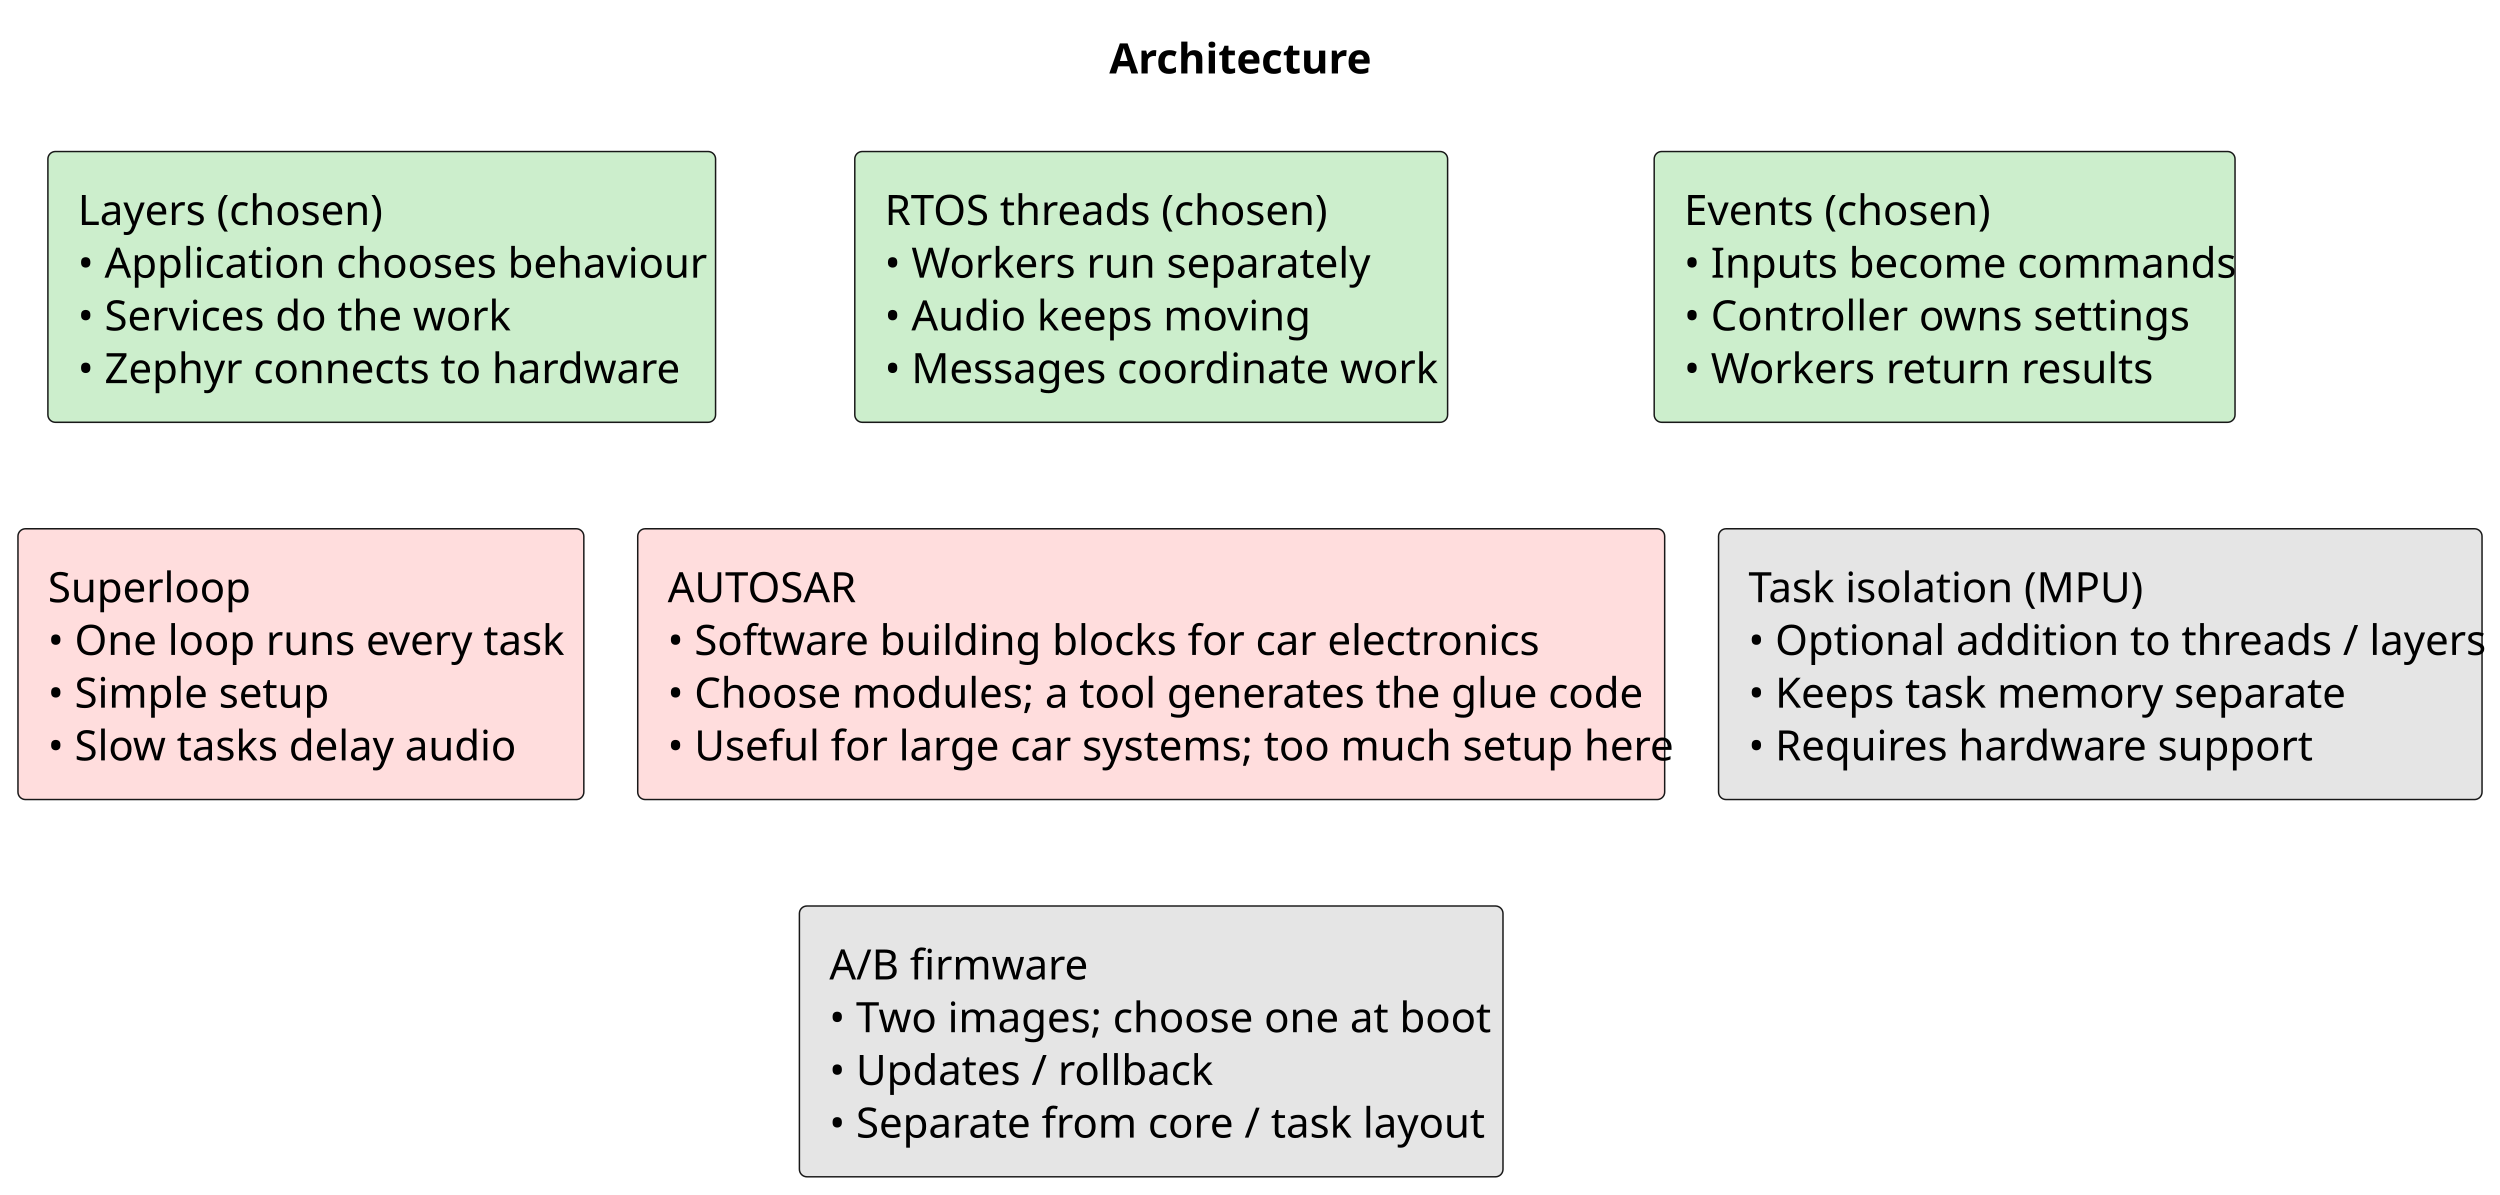
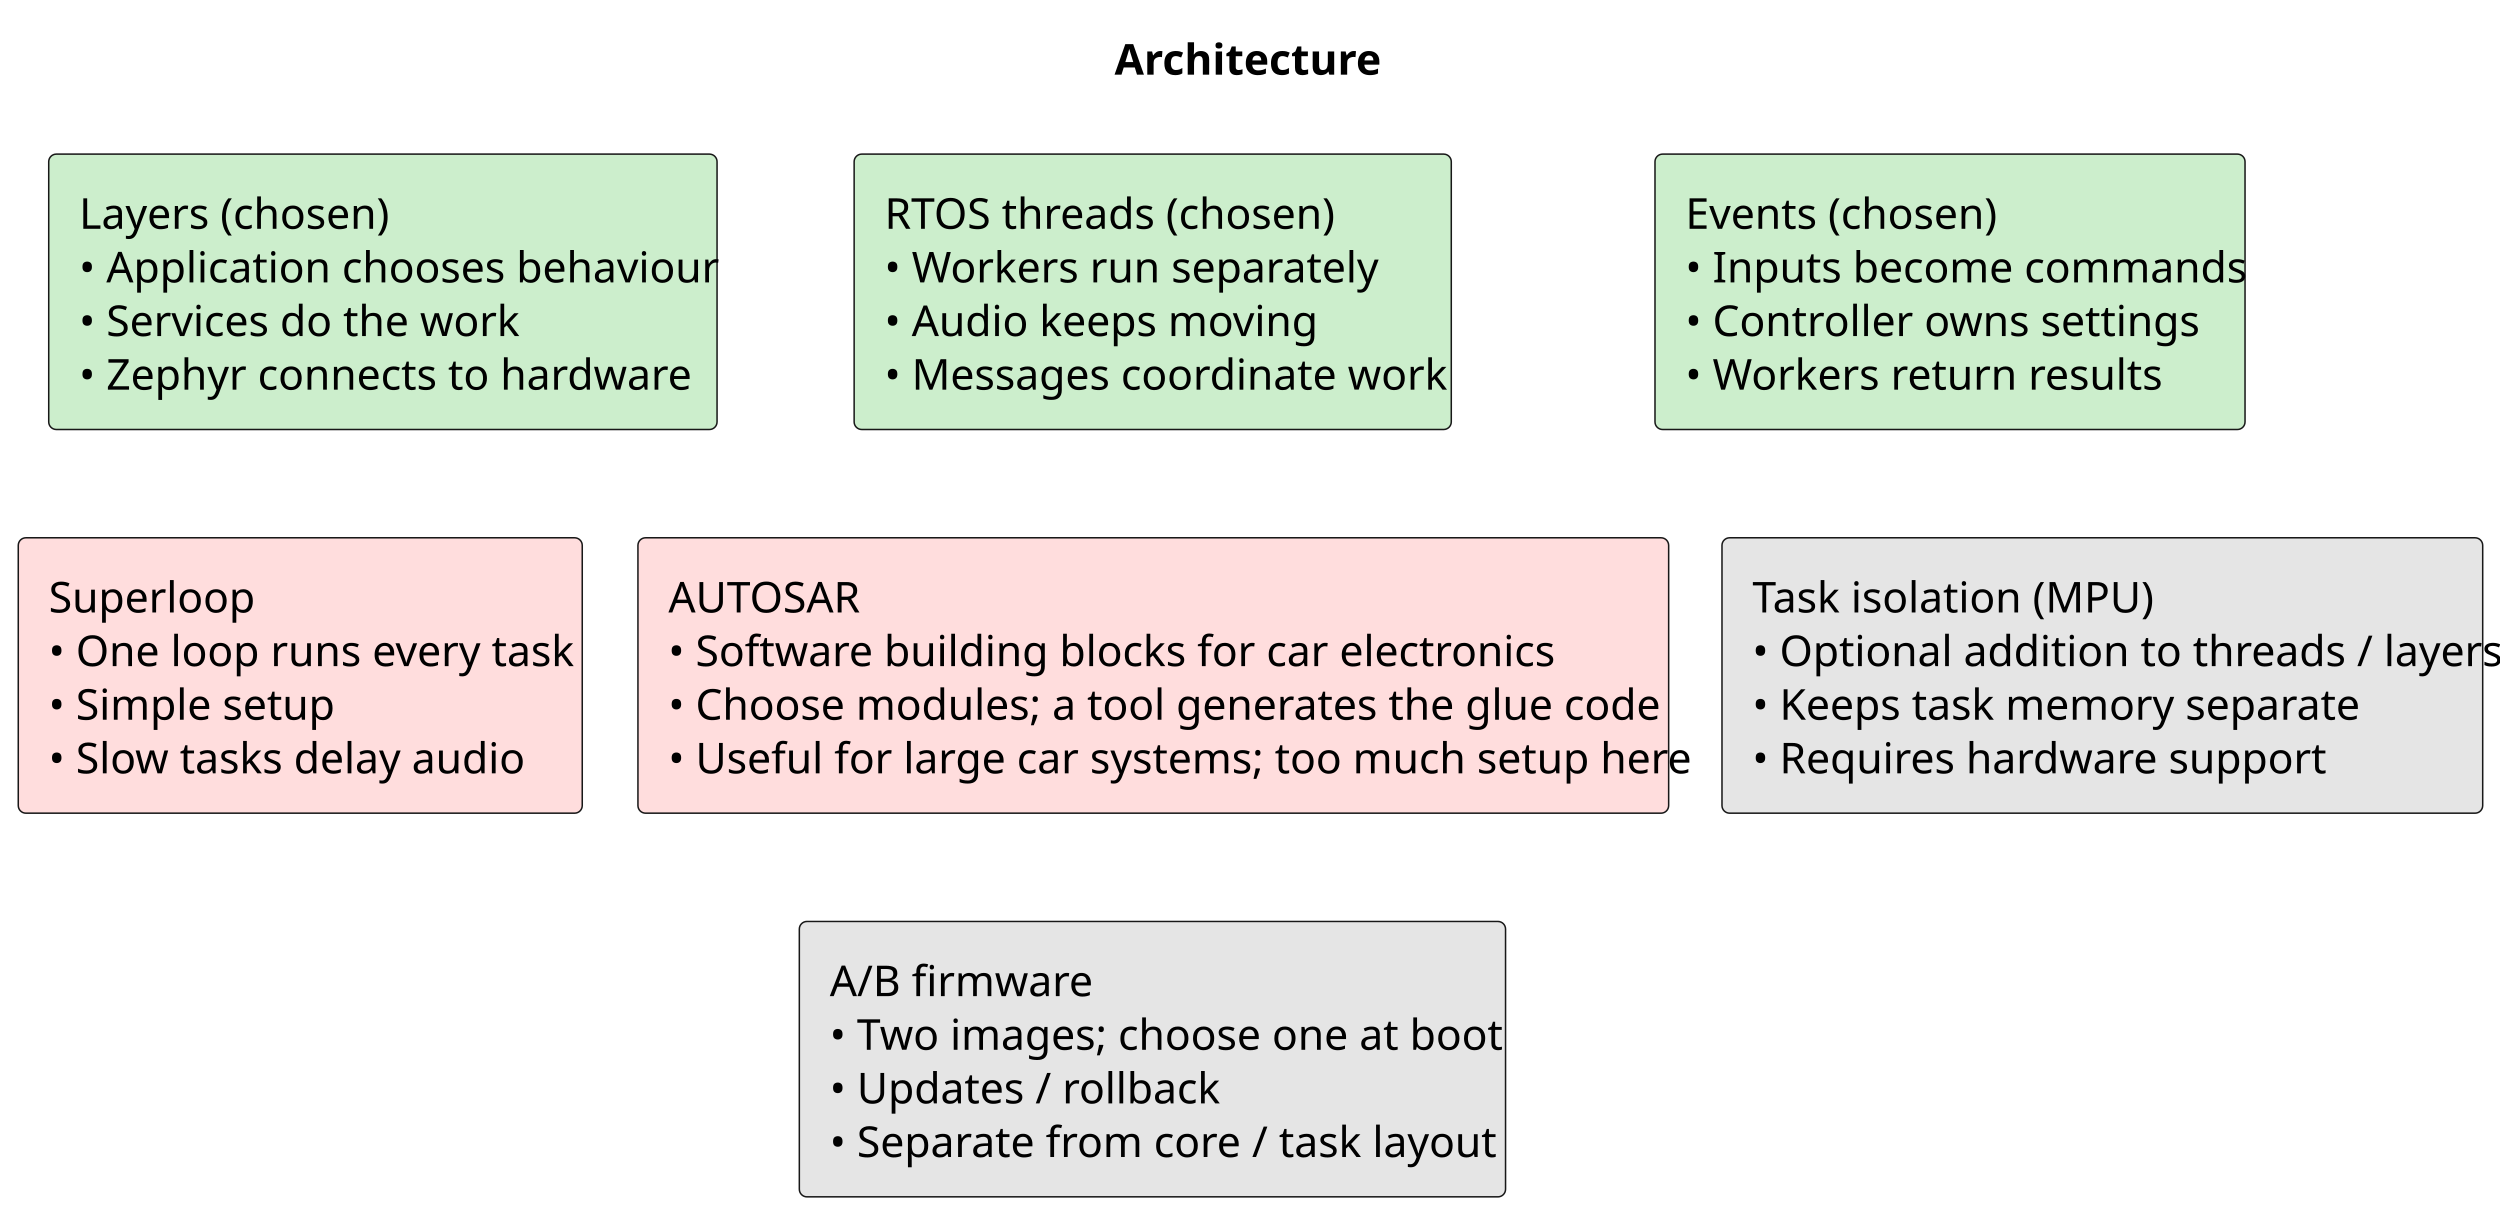
- <svg xmlns="http://www.w3.org/2000/svg" contentStyleType="text/css" height="399px" preserveAspectRatio="none" style="width:835px;height:399px;background:#FFFFFF;" version="1.1" viewBox="0 0 835 399" width="835px" zoomAndPan="magnify">
+ <svg xmlns="http://www.w3.org/2000/svg" contentStyleType="text/css" data-diagram-type="DESCRIPTION" height="399px" preserveAspectRatio="none" style="width:821px;height:399px;background:#FFFFFF;" version="1.1" viewBox="0 0 821 399" width="821px" zoomAndPan="magnify">
  <defs />
  <g>
-     <text fill="#000000" font-family="sans-serif" font-size="14" font-weight="bold" lengthAdjust="spacing" textLength="87" x="370.5" y="24.533">Architecture</text>
-     <g id="elem_layers">
-       <rect fill="#CCEECC" height="90.438" rx="2.5" ry="2.5" style="stroke:#181818;stroke-width:0.5;" width="223" x="16" y="50.609" />
-       <text fill="#000000" font-family="sans-serif" font-size="14" lengthAdjust="spacing" textLength="103" x="26" y="75.143">Layers (chosen)</text>
-       <text fill="#000000" font-family="sans-serif" font-size="14" lengthAdjust="spacing" textLength="203" x="26" y="92.752">• Application chooses behaviour</text>
-       <text fill="#000000" font-family="sans-serif" font-size="14" lengthAdjust="spacing" textLength="141" x="26" y="110.361">• Services do the work</text>
-       <text fill="#000000" font-family="sans-serif" font-size="14" lengthAdjust="spacing" textLength="194" x="26" y="127.971">• Zephyr connects to hardware</text>
+     <g class="title" data-source-line="15">
+       <text fill="#000000" font-family="sans-serif" font-size="14" font-weight="bold" lengthAdjust="spacing" textLength="82.469" x="366.016" y="24.533">Architecture</text>
    </g>
-     <g id="elem_rt">
-       <rect fill="#CCEECC" height="90.438" rx="2.5" ry="2.5" style="stroke:#181818;stroke-width:0.5;" width="198" x="285.5" y="50.609" />
-       <text fill="#000000" font-family="sans-serif" font-size="14" lengthAdjust="spacing" textLength="151" x="295.5" y="75.143">RTOS threads (chosen)</text>
-       <text fill="#000000" font-family="sans-serif" font-size="14" lengthAdjust="spacing" textLength="158" x="295.5" y="92.752">• Workers run separately</text>
-       <text fill="#000000" font-family="sans-serif" font-size="14" lengthAdjust="spacing" textLength="137" x="295.5" y="110.361">• Audio keeps moving</text>
-       <text fill="#000000" font-family="sans-serif" font-size="14" lengthAdjust="spacing" textLength="178" x="295.5" y="127.971">• Messages coordinate work</text>
+     <g class="entity" data-qualified-name="layers" data-source-line="17" id="ent0002">
+       <rect fill="#CCEECC" height="90.438" rx="2.5" ry="2.5" style="stroke:#181818;stroke-width:0.5;" width="219.48" x="16" y="50.609" />
+       <text fill="#000000" font-family="sans-serif" font-size="14" lengthAdjust="spacing" textLength="100.379" x="26" y="75.143">Layers (chosen)</text>
+       <text fill="#000000" font-family="sans-serif" font-size="14" lengthAdjust="spacing" textLength="199.48" x="26" y="92.752">• Application chooses behaviour</text>
+       <text fill="#000000" font-family="sans-serif" font-size="14" lengthAdjust="spacing" textLength="139.522" x="26" y="110.361">• Services do the work</text>
+       <text fill="#000000" font-family="sans-serif" font-size="14" lengthAdjust="spacing" textLength="190.894" x="26" y="127.971">• Zephyr connects to hardware</text>
    </g>
-     <g id="elem_events">
-       <rect fill="#CCEECC" height="90.438" rx="2.5" ry="2.5" style="stroke:#181818;stroke-width:0.5;" width="194" x="552.5" y="50.609" />
-       <text fill="#000000" font-family="sans-serif" font-size="14" lengthAdjust="spacing" textLength="103" x="562.5" y="75.143">Events (chosen)</text>
-       <text fill="#000000" font-family="sans-serif" font-size="14" lengthAdjust="spacing" textLength="174" x="562.5" y="92.752">• Inputs become commands</text>
-       <text fill="#000000" font-family="sans-serif" font-size="14" lengthAdjust="spacing" textLength="161" x="562.5" y="110.361">• Controller owns settings</text>
-       <text fill="#000000" font-family="sans-serif" font-size="14" lengthAdjust="spacing" textLength="151" x="562.5" y="127.971">• Workers return results</text>
+     <g class="entity" data-qualified-name="rt" data-source-line="18" id="ent0003">
+       <rect fill="#CCEECC" height="90.438" rx="2.5" ry="2.5" style="stroke:#181818;stroke-width:0.5;" width="196.101" x="280.5" y="50.609" />
+       <text fill="#000000" font-family="sans-serif" font-size="14" lengthAdjust="spacing" textLength="147.834" x="290.5" y="75.143">RTOS threads (chosen)</text>
+       <text fill="#000000" font-family="sans-serif" font-size="14" lengthAdjust="spacing" textLength="154.294" x="290.5" y="92.752">• Workers run separately</text>
+       <text fill="#000000" font-family="sans-serif" font-size="14" lengthAdjust="spacing" textLength="135.652" x="290.5" y="110.361">• Audio keeps moving</text>
+       <text fill="#000000" font-family="sans-serif" font-size="14" lengthAdjust="spacing" textLength="176.101" x="290.5" y="127.971">• Messages coordinate work</text>
    </g>
-     <g id="elem_loop">
-       <rect fill="#FFDDDD" height="90.438" rx="2.5" ry="2.5" style="stroke:#181818;stroke-width:0.5;" width="189" x="6" y="176.609" />
-       <text fill="#000000" font-family="sans-serif" font-size="14" lengthAdjust="spacing" textLength="65" x="16" y="201.143">Superloop</text>
-       <text fill="#000000" font-family="sans-serif" font-size="14" lengthAdjust="spacing" textLength="169" x="16" y="218.752">• One loop runs every task</text>
-       <text fill="#000000" font-family="sans-serif" font-size="14" lengthAdjust="spacing" textLength="91" x="16" y="236.361">• Simple setup</text>
-       <text fill="#000000" font-family="sans-serif" font-size="14" lengthAdjust="spacing" textLength="153" x="16" y="253.971">• Slow tasks delay audio</text>
+     <g class="entity" data-qualified-name="events" data-source-line="19" id="ent0004">
+       <rect fill="#CCEECC" height="90.438" rx="2.5" ry="2.5" style="stroke:#181818;stroke-width:0.5;" width="193.769" x="543.5" y="50.609" />
+       <text fill="#000000" font-family="sans-serif" font-size="14" lengthAdjust="spacing" textLength="101.158" x="553.5" y="75.143">Events (chosen)</text>
+       <text fill="#000000" font-family="sans-serif" font-size="14" lengthAdjust="spacing" textLength="173.769" x="553.5" y="92.752">• Inputs become commands</text>
+       <text fill="#000000" font-family="sans-serif" font-size="14" lengthAdjust="spacing" textLength="158.977" x="553.5" y="110.361">• Controller owns settings</text>
+       <text fill="#000000" font-family="sans-serif" font-size="14" lengthAdjust="spacing" textLength="147.273" x="553.5" y="127.971">• Workers return results</text>
    </g>
-     <g id="elem_auto">
-       <rect fill="#FFDDDD" height="90.438" rx="2.5" ry="2.5" style="stroke:#181818;stroke-width:0.5;" width="343" x="213" y="176.609" />
-       <text fill="#000000" font-family="sans-serif" font-size="14" lengthAdjust="spacing" textLength="66" x="223" y="201.143">AUTOSAR</text>
-       <text fill="#000000" font-family="sans-serif" font-size="14" lengthAdjust="spacing" textLength="279" x="223" y="218.752">• Software building blocks for car electronics</text>
-       <text fill="#000000" font-family="sans-serif" font-size="14" lengthAdjust="spacing" textLength="317" x="223" y="236.361">• Choose modules; a tool generates the glue code</text>
-       <text fill="#000000" font-family="sans-serif" font-size="14" lengthAdjust="spacing" textLength="323" x="223" y="253.971">• Useful for large car systems; too much setup here</text>
+     <g class="entity" data-qualified-name="loop" data-source-line="20" id="ent0005">
+       <rect fill="#FFDDDD" height="90.438" rx="2.5" ry="2.5" style="stroke:#181818;stroke-width:0.5;" width="185.211" x="6" y="176.609" />
+       <text fill="#000000" font-family="sans-serif" font-size="14" lengthAdjust="spacing" textLength="63.827" x="16" y="201.143">Superloop</text>
+       <text fill="#000000" font-family="sans-serif" font-size="14" lengthAdjust="spacing" textLength="165.211" x="16" y="218.752">• One loop runs every task</text>
+       <text fill="#000000" font-family="sans-serif" font-size="14" lengthAdjust="spacing" textLength="90.508" x="16" y="236.361">• Simple setup</text>
+       <text fill="#000000" font-family="sans-serif" font-size="14" lengthAdjust="spacing" textLength="151.99" x="16" y="253.971">• Slow tasks delay audio</text>
    </g>
-     <g id="elem_mpu">
-       <rect fill="#E5E5E5" height="90.438" rx="2.5" ry="2.5" style="stroke:#181818;stroke-width:0.5;" width="255" x="574" y="176.609" />
-       <text fill="#000000" font-family="sans-serif" font-size="14" lengthAdjust="spacing" textLength="130" x="584" y="201.143">Task isolation (MPU)</text>
-       <text fill="#000000" font-family="sans-serif" font-size="14" lengthAdjust="spacing" textLength="235" x="584" y="218.752">• Optional addition to threads / layers</text>
-       <text fill="#000000" font-family="sans-serif" font-size="14" lengthAdjust="spacing" textLength="194" x="584" y="236.361">• Keeps task memory separate</text>
-       <text fill="#000000" font-family="sans-serif" font-size="14" lengthAdjust="spacing" textLength="182" x="584" y="253.971">• Requires hardware support</text>
+     <g class="entity" data-qualified-name="auto" data-source-line="21" id="ent0006">
+       <rect fill="#FFDDDD" height="90.438" rx="2.5" ry="2.5" style="stroke:#181818;stroke-width:0.5;" width="338.486" x="209.5" y="176.609" />
+       <text fill="#000000" font-family="sans-serif" font-size="14" lengthAdjust="spacing" textLength="67.676" x="219.5" y="201.143">AUTOSAR</text>
+       <text fill="#000000" font-family="sans-serif" font-size="14" lengthAdjust="spacing" textLength="274.921" x="219.5" y="218.752">• Software building blocks for car electronics</text>
+       <text fill="#000000" font-family="sans-serif" font-size="14" lengthAdjust="spacing" textLength="310.782" x="219.5" y="236.361">• Choose modules; a tool generates the glue code</text>
+       <text fill="#000000" font-family="sans-serif" font-size="14" lengthAdjust="spacing" textLength="318.486" x="219.5" y="253.971">• Useful for large car systems; too much setup here</text>
    </g>
-     <g id="elem_ab">
-       <rect fill="#E5E5E5" height="90.438" rx="2.5" ry="2.5" style="stroke:#181818;stroke-width:0.5;" width="235" x="267" y="302.609" />
-       <text fill="#000000" font-family="sans-serif" font-size="14" lengthAdjust="spacing" textLength="79" x="277" y="327.143">A/B firmware</text>
-       <text fill="#000000" font-family="sans-serif" font-size="14" lengthAdjust="spacing" textLength="215" x="277" y="344.752">• Two images; choose one at boot</text>
-       <text fill="#000000" font-family="sans-serif" font-size="14" lengthAdjust="spacing" textLength="123" x="277" y="362.361">• Updates / rollback</text>
-       <text fill="#000000" font-family="sans-serif" font-size="14" lengthAdjust="spacing" textLength="212" x="277" y="379.971">• Separate from core / task layout</text>
+     <g class="entity" data-qualified-name="mpu" data-source-line="22" id="ent0007">
+       <rect fill="#E5E5E5" height="90.438" rx="2.5" ry="2.5" style="stroke:#181818;stroke-width:0.5;" width="249.817" x="565.5" y="176.609" />
+       <text fill="#000000" font-family="sans-serif" font-size="14" lengthAdjust="spacing" textLength="129.917" x="575.5" y="201.143">Task isolation (MPU)</text>
+       <text fill="#000000" font-family="sans-serif" font-size="14" lengthAdjust="spacing" textLength="229.817" x="575.5" y="218.752">• Optional addition to threads / layers</text>
+       <text fill="#000000" font-family="sans-serif" font-size="14" lengthAdjust="spacing" textLength="191.659" x="575.5" y="236.361">• Keeps task memory separate</text>
+       <text fill="#000000" font-family="sans-serif" font-size="14" lengthAdjust="spacing" textLength="178.445" x="575.5" y="253.971">• Requires hardware support</text>
+     </g>
+     <g class="entity" data-qualified-name="ab" data-source-line="30" id="ent0015">
+       <rect fill="#E5E5E5" height="90.438" rx="2.5" ry="2.5" style="stroke:#181818;stroke-width:0.5;" width="231.921" x="262.5" y="302.609" />
+       <text fill="#000000" font-family="sans-serif" font-size="14" lengthAdjust="spacing" textLength="80.124" x="272.5" y="327.143">A/B firmware</text>
+       <text fill="#000000" font-family="sans-serif" font-size="14" lengthAdjust="spacing" textLength="211.921" x="272.5" y="344.752">• Two images; choose one at boot</text>
+       <text fill="#000000" font-family="sans-serif" font-size="14" lengthAdjust="spacing" textLength="121.632" x="272.5" y="362.361">• Updates / rollback</text>
+       <text fill="#000000" font-family="sans-serif" font-size="14" lengthAdjust="spacing" textLength="208.004" x="272.5" y="379.971">• Separate from core / task layout</text>
    </g>
  </g>
</svg>
